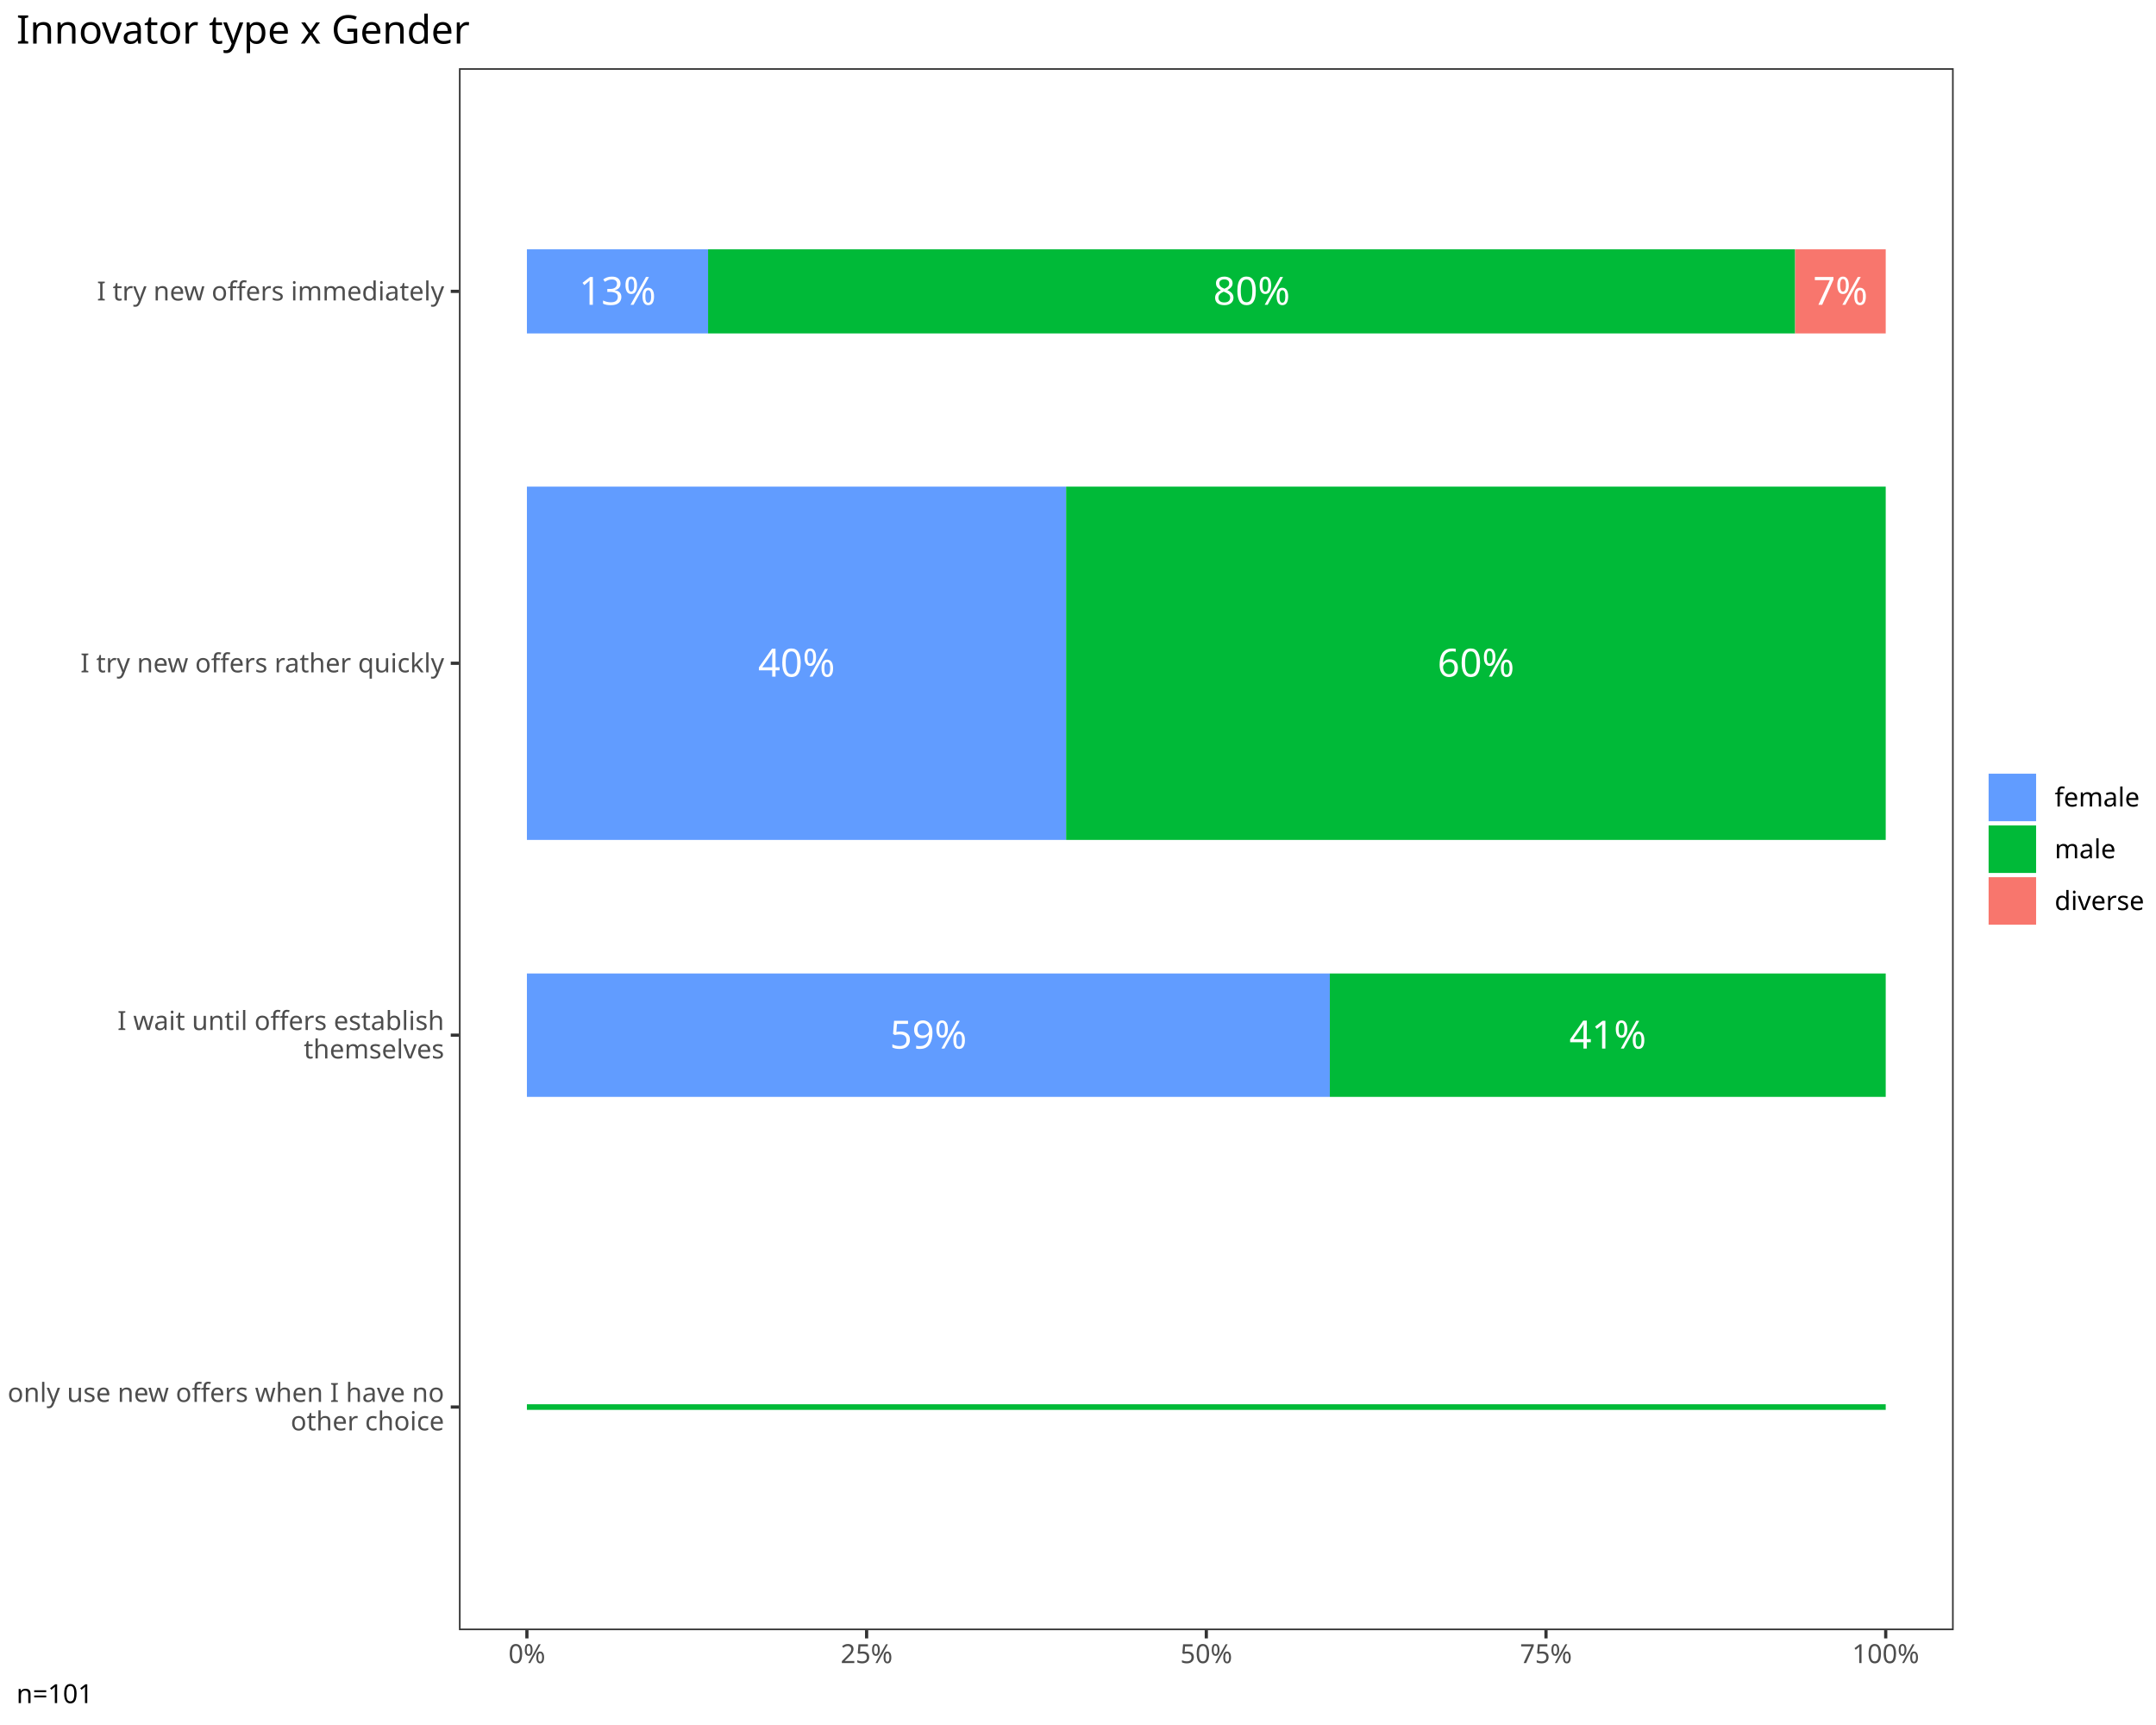
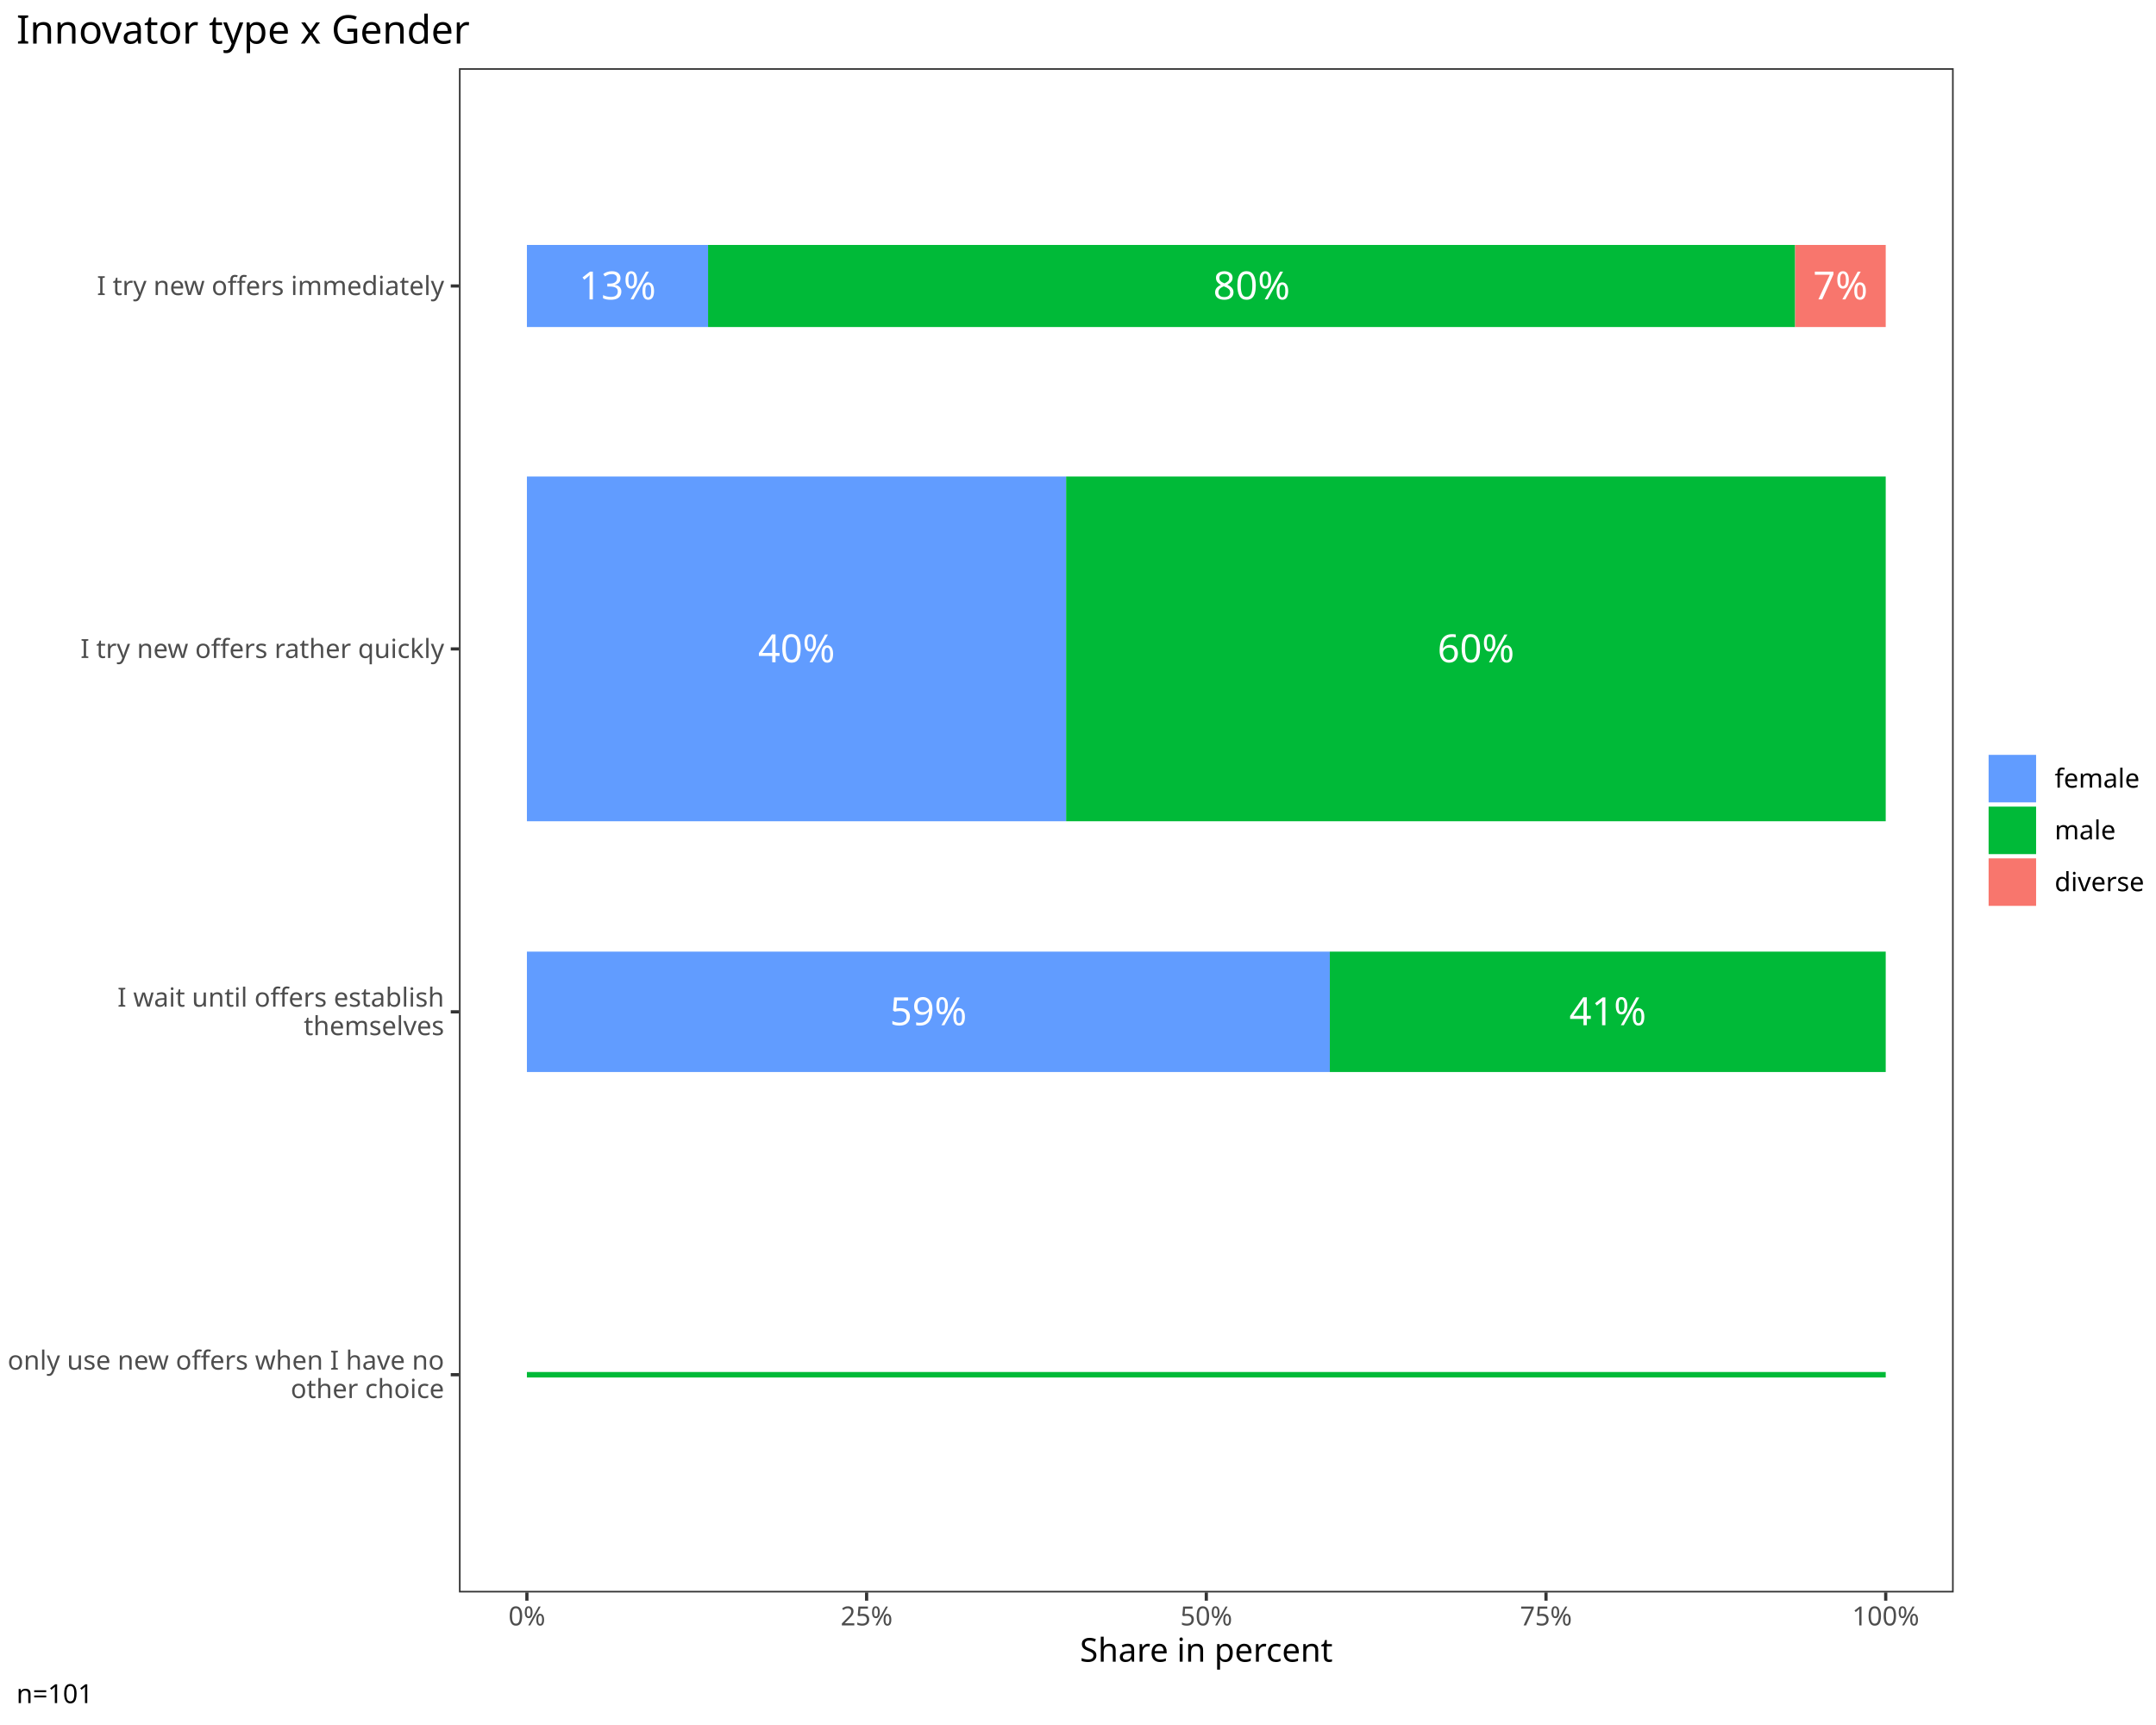
<svg xmlns="http://www.w3.org/2000/svg" class="svglite" data-engine-version="2.0" width="720.00pt" height="576.00pt" viewBox="0 0 720.00 576.00">
  <defs>
    <style type="text/css">
    .svglite line, .svglite polyline, .svglite polygon, .svglite path, .svglite rect, .svglite circle {
      fill: none;
      stroke: #000000;
      stroke-linecap: round;
      stroke-linejoin: round;
      stroke-miterlimit: 10.00;
    }
  </style>
  </defs>
  <rect width="100%" height="100%" style="stroke: none; fill: #FFFFFF;" />
  <defs>
    <clipPath id="cpMC4wMHw3MjAuMDB8MC4wMHw1NzYuMDA=">
      <rect x="0.00" y="0.00" width="720.00" height="576.00" />
    </clipPath>
  </defs>
  <g clip-path="url(#cpMC4wMHw3MjAuMDB8MC4wMHw1NzYuMDA=)">
    <rect x="0.00" y="0.00" width="720.00" height="576.00" style="stroke-width: 1.07; stroke: #FFFFFF; fill: #FFFFFF;" />
  </g>
  <defs>
-     <clipPath id="cpMTUzLjI3fDY1Mi40M3wyMi43OHw1NDQuMzQ=">
-       <rect x="153.27" y="22.78" width="499.16" height="521.56" />
+     <clipPath id="cpMTUzLjI3fDY1Mi40M3wyMi43OHw1MzEuNzU=">
+       <rect x="153.27" y="22.78" width="499.16" height="508.97" />
    </clipPath>
  </defs>
-   <g clip-path="url(#cpMTUzLjI3fDY1Mi40M3wyMi43OHw1NDQuMzQ=)">
-     <rect x="153.27" y="22.78" width="499.16" height="521.56" style="stroke-width: 1.07; stroke: none; fill: #FFFFFF;" />
-     <rect x="175.96" y="83.25" width="60.50" height="28.09" style="stroke-width: 1.07; stroke: none; stroke-linecap: butt; stroke-linejoin: miter; fill: #619CFF;" />
-     <rect x="236.46" y="83.25" width="363.02" height="28.09" style="stroke-width: 1.07; stroke: none; stroke-linecap: butt; stroke-linejoin: miter; fill: #00BA38;" />
-     <rect x="599.49" y="83.25" width="30.25" height="28.09" style="stroke-width: 1.07; stroke: none; stroke-linecap: butt; stroke-linejoin: miter; fill: #F8766D;" />
-     <rect x="175.96" y="162.49" width="180.07" height="117.97" style="stroke-width: 1.07; stroke: none; stroke-linecap: butt; stroke-linejoin: miter; fill: #619CFF;" />
-     <rect x="356.03" y="162.49" width="273.71" height="117.97" style="stroke-width: 1.07; stroke: none; stroke-linecap: butt; stroke-linejoin: miter; fill: #00BA38;" />
-     <rect x="175.96" y="325.06" width="268.14" height="41.20" style="stroke-width: 1.07; stroke: none; stroke-linecap: butt; stroke-linejoin: miter; fill: #619CFF;" />
-     <rect x="444.10" y="325.06" width="185.64" height="41.20" style="stroke-width: 1.07; stroke: none; stroke-linecap: butt; stroke-linejoin: miter; fill: #00BA38;" />
-     <rect x="175.96" y="468.90" width="453.78" height="1.87" style="stroke-width: 1.07; stroke: none; stroke-linecap: butt; stroke-linejoin: miter; fill: #00BA38;" />
-     <text x="206.21" y="101.77" text-anchor="middle" style="font-size: 13.00px; fill: #FFFFFF; font-family: sans;" textLength="26.02px" lengthAdjust="spacingAndGlyphs">13%</text>
-     <text x="417.98" y="101.77" text-anchor="middle" style="font-size: 13.00px; fill: #FFFFFF; font-family: sans;" textLength="26.02px" lengthAdjust="spacingAndGlyphs">80%</text>
-     <text x="614.61" y="101.77" text-anchor="middle" style="font-size: 13.00px; fill: #FFFFFF; font-family: sans;" textLength="18.79px" lengthAdjust="spacingAndGlyphs">7%</text>
-     <text x="266.00" y="225.95" text-anchor="middle" style="font-size: 13.00px; fill: #FFFFFF; font-family: sans;" textLength="26.02px" lengthAdjust="spacingAndGlyphs">40%</text>
-     <text x="492.88" y="225.95" text-anchor="middle" style="font-size: 13.00px; fill: #FFFFFF; font-family: sans;" textLength="26.02px" lengthAdjust="spacingAndGlyphs">60%</text>
-     <text x="310.03" y="350.13" text-anchor="middle" style="font-size: 13.00px; fill: #FFFFFF; font-family: sans;" textLength="26.02px" lengthAdjust="spacingAndGlyphs">59%</text>
-     <text x="536.92" y="350.13" text-anchor="middle" style="font-size: 13.00px; fill: #FFFFFF; font-family: sans;" textLength="26.02px" lengthAdjust="spacingAndGlyphs">41%</text>
-     <rect x="153.27" y="22.78" width="499.16" height="521.56" style="stroke-width: 1.07; stroke: #333333;" />
+   <g clip-path="url(#cpMTUzLjI3fDY1Mi40M3wyMi43OHw1MzEuNzU=)">
+     <rect x="153.27" y="22.78" width="499.16" height="508.97" style="stroke-width: 1.07; stroke: none; fill: #FFFFFF;" />
+     <rect x="175.96" y="81.79" width="60.50" height="27.41" style="stroke-width: 1.07; stroke: none; stroke-linecap: butt; stroke-linejoin: miter; fill: #619CFF;" />
+     <rect x="236.46" y="81.79" width="363.02" height="27.41" style="stroke-width: 1.07; stroke: none; stroke-linecap: butt; stroke-linejoin: miter; fill: #00BA38;" />
+     <rect x="599.49" y="81.79" width="30.25" height="27.41" style="stroke-width: 1.07; stroke: none; stroke-linecap: butt; stroke-linejoin: miter; fill: #F8766D;" />
+     <rect x="175.96" y="159.11" width="180.07" height="115.12" style="stroke-width: 1.07; stroke: none; stroke-linecap: butt; stroke-linejoin: miter; fill: #619CFF;" />
+     <rect x="356.03" y="159.11" width="273.71" height="115.12" style="stroke-width: 1.07; stroke: none; stroke-linecap: butt; stroke-linejoin: miter; fill: #00BA38;" />
+     <rect x="175.96" y="317.76" width="268.14" height="40.20" style="stroke-width: 1.07; stroke: none; stroke-linecap: butt; stroke-linejoin: miter; fill: #619CFF;" />
+     <rect x="444.10" y="317.76" width="185.64" height="40.20" style="stroke-width: 1.07; stroke: none; stroke-linecap: butt; stroke-linejoin: miter; fill: #00BA38;" />
+     <rect x="175.96" y="458.13" width="453.78" height="1.83" style="stroke-width: 1.07; stroke: none; stroke-linecap: butt; stroke-linejoin: miter; fill: #00BA38;" />
+     <text x="206.21" y="99.97" text-anchor="middle" style="font-size: 13.00px; fill: #FFFFFF; font-family: sans;" textLength="26.02px" lengthAdjust="spacingAndGlyphs">13%</text>
+     <text x="417.98" y="99.97" text-anchor="middle" style="font-size: 13.00px; fill: #FFFFFF; font-family: sans;" textLength="26.02px" lengthAdjust="spacingAndGlyphs">80%</text>
+     <text x="614.61" y="99.97" text-anchor="middle" style="font-size: 13.00px; fill: #FFFFFF; font-family: sans;" textLength="18.79px" lengthAdjust="spacingAndGlyphs">7%</text>
+     <text x="266.00" y="221.15" text-anchor="middle" style="font-size: 13.00px; fill: #FFFFFF; font-family: sans;" textLength="26.02px" lengthAdjust="spacingAndGlyphs">40%</text>
+     <text x="492.88" y="221.15" text-anchor="middle" style="font-size: 13.00px; fill: #FFFFFF; font-family: sans;" textLength="26.02px" lengthAdjust="spacingAndGlyphs">60%</text>
+     <text x="310.03" y="342.33" text-anchor="middle" style="font-size: 13.00px; fill: #FFFFFF; font-family: sans;" textLength="26.02px" lengthAdjust="spacingAndGlyphs">59%</text>
+     <text x="536.92" y="342.33" text-anchor="middle" style="font-size: 13.00px; fill: #FFFFFF; font-family: sans;" textLength="26.02px" lengthAdjust="spacingAndGlyphs">41%</text>
+     <rect x="153.27" y="22.78" width="499.16" height="508.97" style="stroke-width: 1.07; stroke: #333333;" />
  </g>
  <g clip-path="url(#cpMC4wMHw3MjAuMDB8MC4wMHw1NzYuMDA=)">
-     <text x="148.34" y="468.11" text-anchor="end" style="font-size: 8.80px; fill: #4D4D4D; font-family: sans;" textLength="142.86px" lengthAdjust="spacingAndGlyphs">I only use new offers when I have no</text>
-     <text x="148.34" y="477.62" text-anchor="end" style="font-size: 8.80px; fill: #4D4D4D; font-family: sans;" textLength="47.95px" lengthAdjust="spacingAndGlyphs">other choice</text>
-     <text x="148.34" y="343.93" text-anchor="end" style="font-size: 8.80px; fill: #4D4D4D; font-family: sans;" textLength="100.76px" lengthAdjust="spacingAndGlyphs">I wait until offers establish</text>
-     <text x="148.34" y="353.43" text-anchor="end" style="font-size: 8.80px; fill: #4D4D4D; font-family: sans;" textLength="44.52px" lengthAdjust="spacingAndGlyphs">themselves</text>
-     <text x="148.34" y="224.50" text-anchor="end" style="font-size: 8.80px; fill: #4D4D4D; font-family: sans;" textLength="112.50px" lengthAdjust="spacingAndGlyphs">I try new offers rather quickly</text>
-     <text x="148.34" y="100.32" text-anchor="end" style="font-size: 8.80px; fill: #4D4D4D; font-family: sans;" textLength="107.12px" lengthAdjust="spacingAndGlyphs">I try new offers immediately</text>
-     <polyline points="150.53,469.83 153.27,469.83 " style="stroke-width: 1.07; stroke: #333333; stroke-linecap: butt;" />
-     <polyline points="150.53,345.65 153.27,345.65 " style="stroke-width: 1.07; stroke: #333333; stroke-linecap: butt;" />
-     <polyline points="150.53,221.47 153.27,221.47 " style="stroke-width: 1.07; stroke: #333333; stroke-linecap: butt;" />
-     <polyline points="150.53,97.29 153.27,97.29 " style="stroke-width: 1.07; stroke: #333333; stroke-linecap: butt;" />
-     <polyline points="175.96,547.08 175.96,544.34 " style="stroke-width: 1.07; stroke: #333333; stroke-linecap: butt;" />
-     <polyline points="289.41,547.08 289.41,544.34 " style="stroke-width: 1.07; stroke: #333333; stroke-linecap: butt;" />
-     <polyline points="402.85,547.08 402.85,544.34 " style="stroke-width: 1.07; stroke: #333333; stroke-linecap: butt;" />
-     <polyline points="516.29,547.08 516.29,544.34 " style="stroke-width: 1.07; stroke: #333333; stroke-linecap: butt;" />
-     <polyline points="629.74,547.08 629.74,544.34 " style="stroke-width: 1.07; stroke: #333333; stroke-linecap: butt;" />
-     <text x="175.96" y="555.33" text-anchor="middle" style="font-size: 8.80px; fill: #4D4D4D; font-family: sans;" textLength="12.72px" lengthAdjust="spacingAndGlyphs">0%</text>
-     <text x="289.41" y="555.33" text-anchor="middle" style="font-size: 8.80px; fill: #4D4D4D; font-family: sans;" textLength="17.61px" lengthAdjust="spacingAndGlyphs">25%</text>
-     <text x="402.85" y="555.33" text-anchor="middle" style="font-size: 8.80px; fill: #4D4D4D; font-family: sans;" textLength="17.61px" lengthAdjust="spacingAndGlyphs">50%</text>
-     <text x="516.29" y="555.33" text-anchor="middle" style="font-size: 8.80px; fill: #4D4D4D; font-family: sans;" textLength="17.61px" lengthAdjust="spacingAndGlyphs">75%</text>
-     <text x="629.74" y="555.33" text-anchor="middle" style="font-size: 8.80px; fill: #4D4D4D; font-family: sans;" textLength="22.51px" lengthAdjust="spacingAndGlyphs">100%</text>
-     <rect x="663.39" y="257.64" width="51.13" height="51.84" style="stroke-width: 1.07; stroke: none; fill: #FFFFFF;" />
-     <rect x="663.39" y="257.64" width="17.28" height="17.28" style="stroke-width: 1.07; stroke: none; fill: #FFFFFF;" />
-     <rect x="664.10" y="258.35" width="15.86" height="15.86" style="stroke-width: 1.07; stroke: none; stroke-linecap: butt; stroke-linejoin: miter; fill: #619CFF;" />
-     <rect x="663.39" y="274.92" width="17.28" height="17.28" style="stroke-width: 1.07; stroke: none; fill: #FFFFFF;" />
-     <rect x="664.10" y="275.63" width="15.86" height="15.86" style="stroke-width: 1.07; stroke: none; stroke-linecap: butt; stroke-linejoin: miter; fill: #00BA38;" />
-     <rect x="663.39" y="292.20" width="17.28" height="17.28" style="stroke-width: 1.07; stroke: none; fill: #FFFFFF;" />
-     <rect x="664.10" y="292.91" width="15.86" height="15.86" style="stroke-width: 1.07; stroke: none; stroke-linecap: butt; stroke-linejoin: miter; fill: #F8766D;" />
-     <text x="686.15" y="269.31" style="font-size: 8.80px; font-family: sans;" textLength="26.42px" lengthAdjust="spacingAndGlyphs">female</text>
-     <text x="686.15" y="286.59" style="font-size: 8.80px; font-family: sans;" textLength="19.08px" lengthAdjust="spacingAndGlyphs">male</text>
-     <text x="686.15" y="303.87" style="font-size: 8.80px; font-family: sans;" textLength="28.37px" lengthAdjust="spacingAndGlyphs">diverse</text>
+     <text x="148.34" y="457.32" text-anchor="end" style="font-size: 8.80px; fill: #4D4D4D; font-family: sans;" textLength="142.86px" lengthAdjust="spacingAndGlyphs">I only use new offers when I have no</text>
+     <text x="148.34" y="466.82" text-anchor="end" style="font-size: 8.80px; fill: #4D4D4D; font-family: sans;" textLength="47.95px" lengthAdjust="spacingAndGlyphs">other choice</text>
+     <text x="148.34" y="336.13" text-anchor="end" style="font-size: 8.80px; fill: #4D4D4D; font-family: sans;" textLength="100.76px" lengthAdjust="spacingAndGlyphs">I wait until offers establish</text>
+     <text x="148.34" y="345.64" text-anchor="end" style="font-size: 8.80px; fill: #4D4D4D; font-family: sans;" textLength="44.52px" lengthAdjust="spacingAndGlyphs">themselves</text>
+     <text x="148.34" y="219.70" text-anchor="end" style="font-size: 8.80px; fill: #4D4D4D; font-family: sans;" textLength="112.50px" lengthAdjust="spacingAndGlyphs">I try new offers rather quickly</text>
+     <text x="148.34" y="98.52" text-anchor="end" style="font-size: 8.80px; fill: #4D4D4D; font-family: sans;" textLength="107.12px" lengthAdjust="spacingAndGlyphs">I try new offers immediately</text>
+     <polyline points="150.53,459.04 153.27,459.04 " style="stroke-width: 1.07; stroke: #333333; stroke-linecap: butt;" />
+     <polyline points="150.53,337.86 153.27,337.86 " style="stroke-width: 1.07; stroke: #333333; stroke-linecap: butt;" />
+     <polyline points="150.53,216.68 153.27,216.68 " style="stroke-width: 1.07; stroke: #333333; stroke-linecap: butt;" />
+     <polyline points="150.53,95.49 153.27,95.49 " style="stroke-width: 1.07; stroke: #333333; stroke-linecap: butt;" />
+     <polyline points="175.96,534.49 175.96,531.75 " style="stroke-width: 1.07; stroke: #333333; stroke-linecap: butt;" />
+     <polyline points="289.41,534.49 289.41,531.75 " style="stroke-width: 1.07; stroke: #333333; stroke-linecap: butt;" />
+     <polyline points="402.85,534.49 402.85,531.75 " style="stroke-width: 1.07; stroke: #333333; stroke-linecap: butt;" />
+     <polyline points="516.29,534.49 516.29,531.75 " style="stroke-width: 1.07; stroke: #333333; stroke-linecap: butt;" />
+     <polyline points="629.74,534.49 629.74,531.75 " style="stroke-width: 1.07; stroke: #333333; stroke-linecap: butt;" />
+     <text x="175.96" y="542.74" text-anchor="middle" style="font-size: 8.80px; fill: #4D4D4D; font-family: sans;" textLength="12.72px" lengthAdjust="spacingAndGlyphs">0%</text>
+     <text x="289.41" y="542.74" text-anchor="middle" style="font-size: 8.80px; fill: #4D4D4D; font-family: sans;" textLength="17.61px" lengthAdjust="spacingAndGlyphs">25%</text>
+     <text x="402.85" y="542.74" text-anchor="middle" style="font-size: 8.80px; fill: #4D4D4D; font-family: sans;" textLength="17.61px" lengthAdjust="spacingAndGlyphs">50%</text>
+     <text x="516.29" y="542.74" text-anchor="middle" style="font-size: 8.80px; fill: #4D4D4D; font-family: sans;" textLength="17.61px" lengthAdjust="spacingAndGlyphs">75%</text>
+     <text x="629.74" y="542.74" text-anchor="middle" style="font-size: 8.80px; fill: #4D4D4D; font-family: sans;" textLength="22.51px" lengthAdjust="spacingAndGlyphs">100%</text>
+     <text x="402.85" y="554.87" text-anchor="middle" style="font-size: 11.00px; font-family: sans;" textLength="80.72px" lengthAdjust="spacingAndGlyphs">Share in percent</text>
+     <rect x="663.39" y="251.35" width="51.13" height="51.84" style="stroke-width: 1.07; stroke: none; fill: #FFFFFF;" />
+     <rect x="663.39" y="251.35" width="17.28" height="17.28" style="stroke-width: 1.07; stroke: none; fill: #FFFFFF;" />
+     <rect x="664.10" y="252.06" width="15.86" height="15.86" style="stroke-width: 1.07; stroke: none; stroke-linecap: butt; stroke-linejoin: miter; fill: #619CFF;" />
+     <rect x="663.39" y="268.63" width="17.28" height="17.28" style="stroke-width: 1.07; stroke: none; fill: #FFFFFF;" />
+     <rect x="664.10" y="269.34" width="15.86" height="15.86" style="stroke-width: 1.07; stroke: none; stroke-linecap: butt; stroke-linejoin: miter; fill: #00BA38;" />
+     <rect x="663.39" y="285.91" width="17.28" height="17.28" style="stroke-width: 1.07; stroke: none; fill: #FFFFFF;" />
+     <rect x="664.10" y="286.62" width="15.86" height="15.86" style="stroke-width: 1.07; stroke: none; stroke-linecap: butt; stroke-linejoin: miter; fill: #F8766D;" />
+     <text x="686.15" y="263.01" style="font-size: 8.80px; font-family: sans;" textLength="26.42px" lengthAdjust="spacingAndGlyphs">female</text>
+     <text x="686.15" y="280.29" style="font-size: 8.80px; font-family: sans;" textLength="19.08px" lengthAdjust="spacingAndGlyphs">male</text>
+     <text x="686.15" y="297.57" style="font-size: 8.80px; font-family: sans;" textLength="28.37px" lengthAdjust="spacingAndGlyphs">diverse</text>
    <text x="5.48" y="14.56" style="font-size: 13.20px; font-family: sans;" textLength="141.64px" lengthAdjust="spacingAndGlyphs">Innovator type x Gender</text>
    <text x="5.48" y="568.69" style="font-size: 8.80px; font-family: sans;" textLength="24.72px" lengthAdjust="spacingAndGlyphs">n=101</text>
  </g>
</svg>
